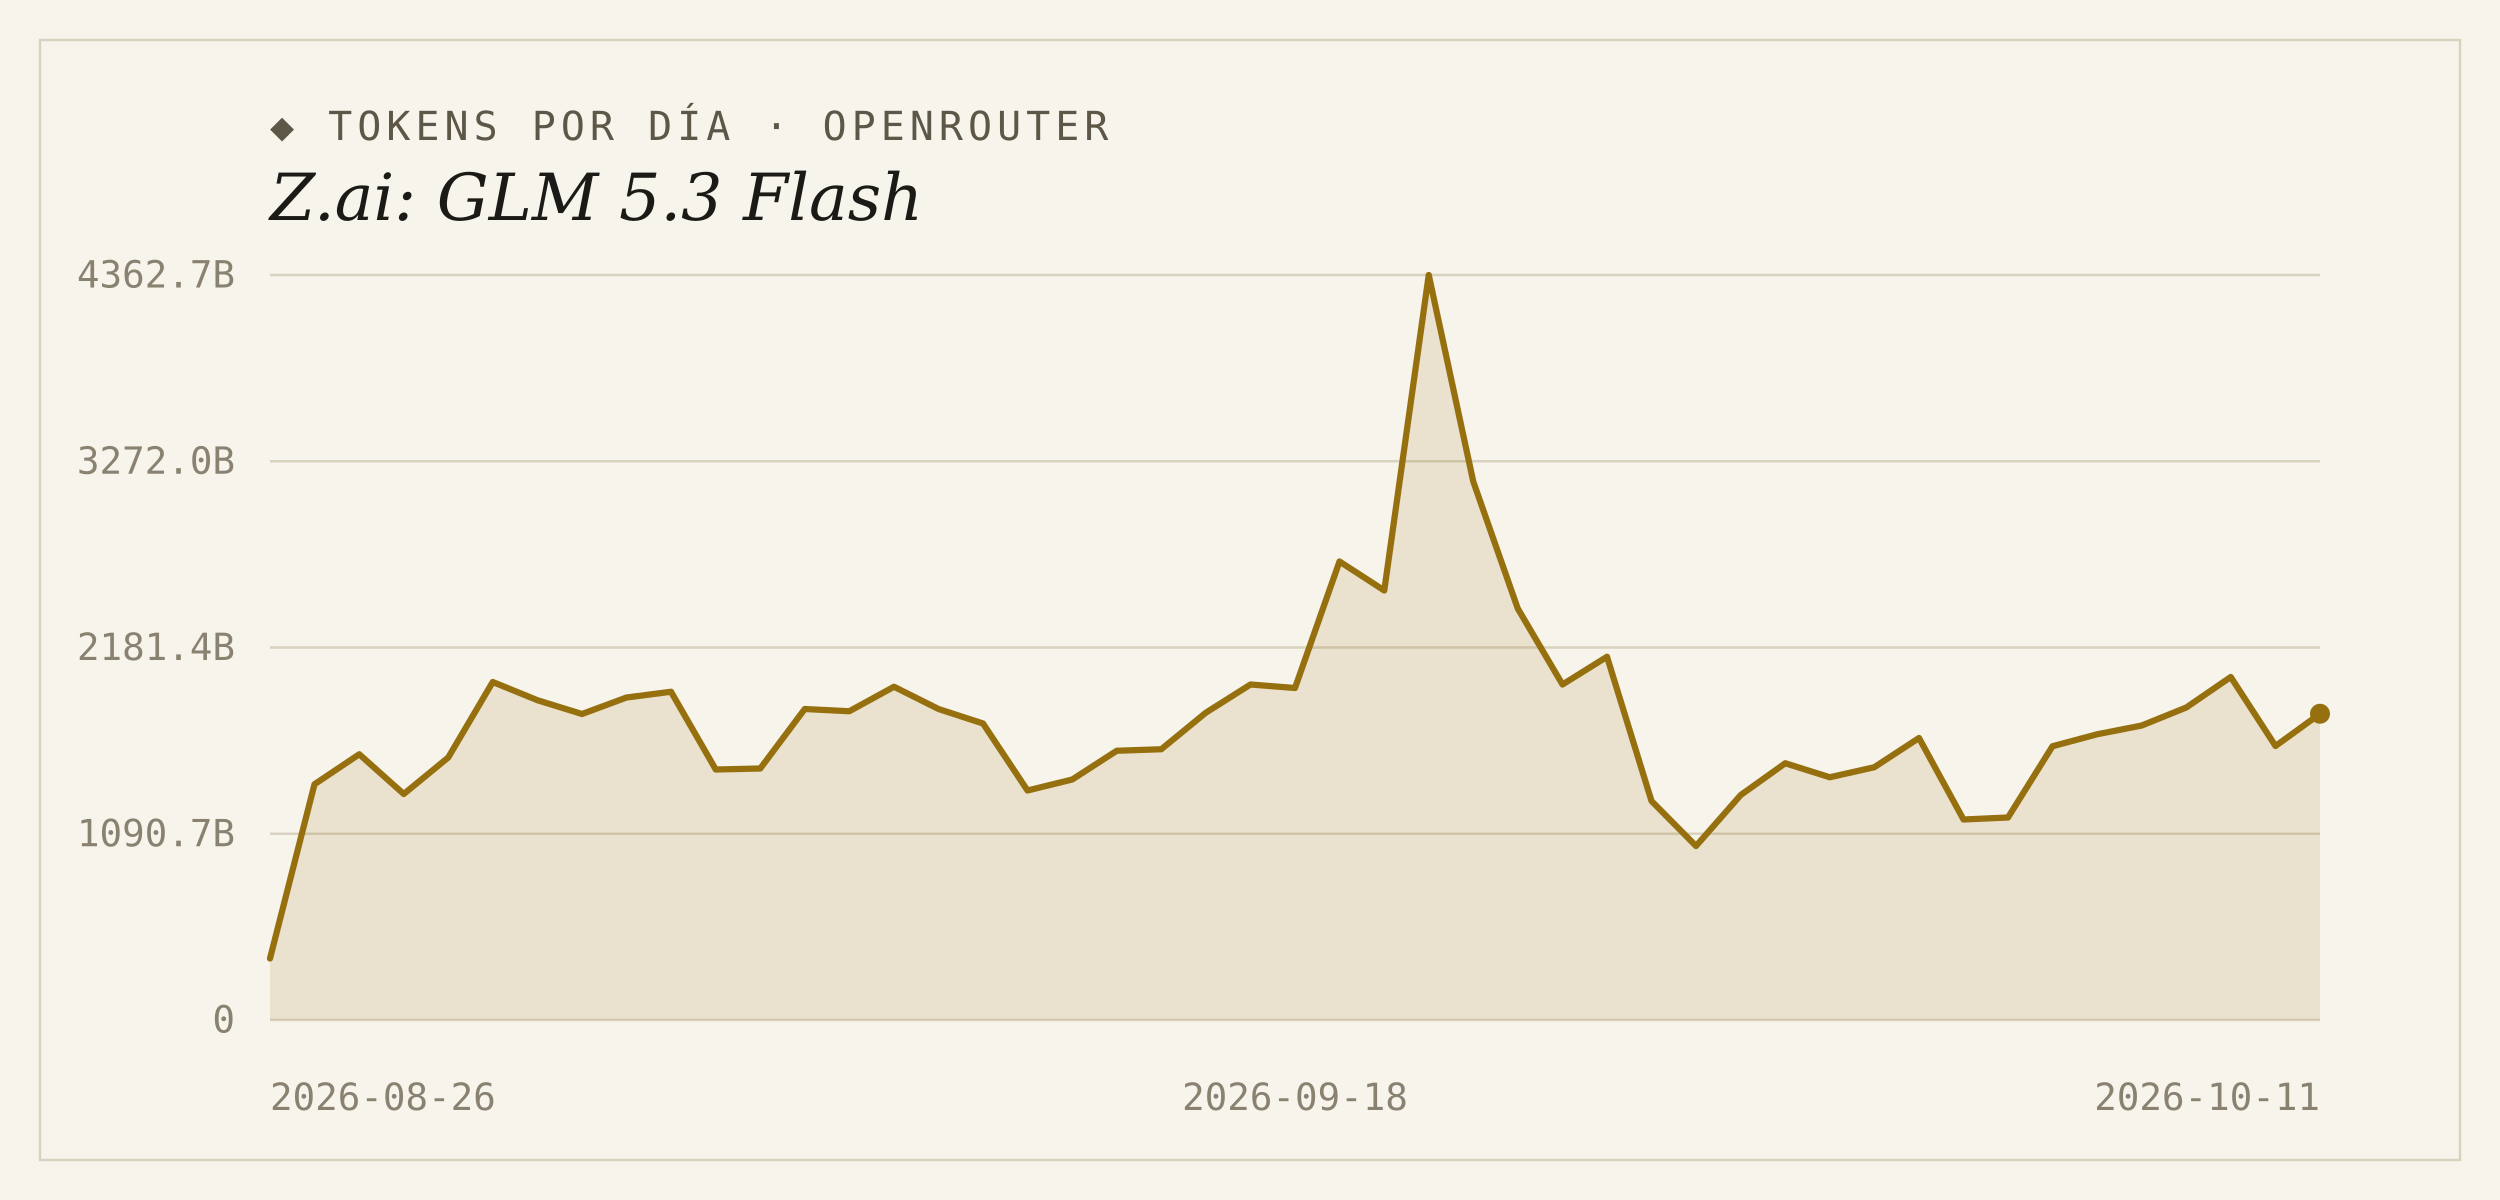
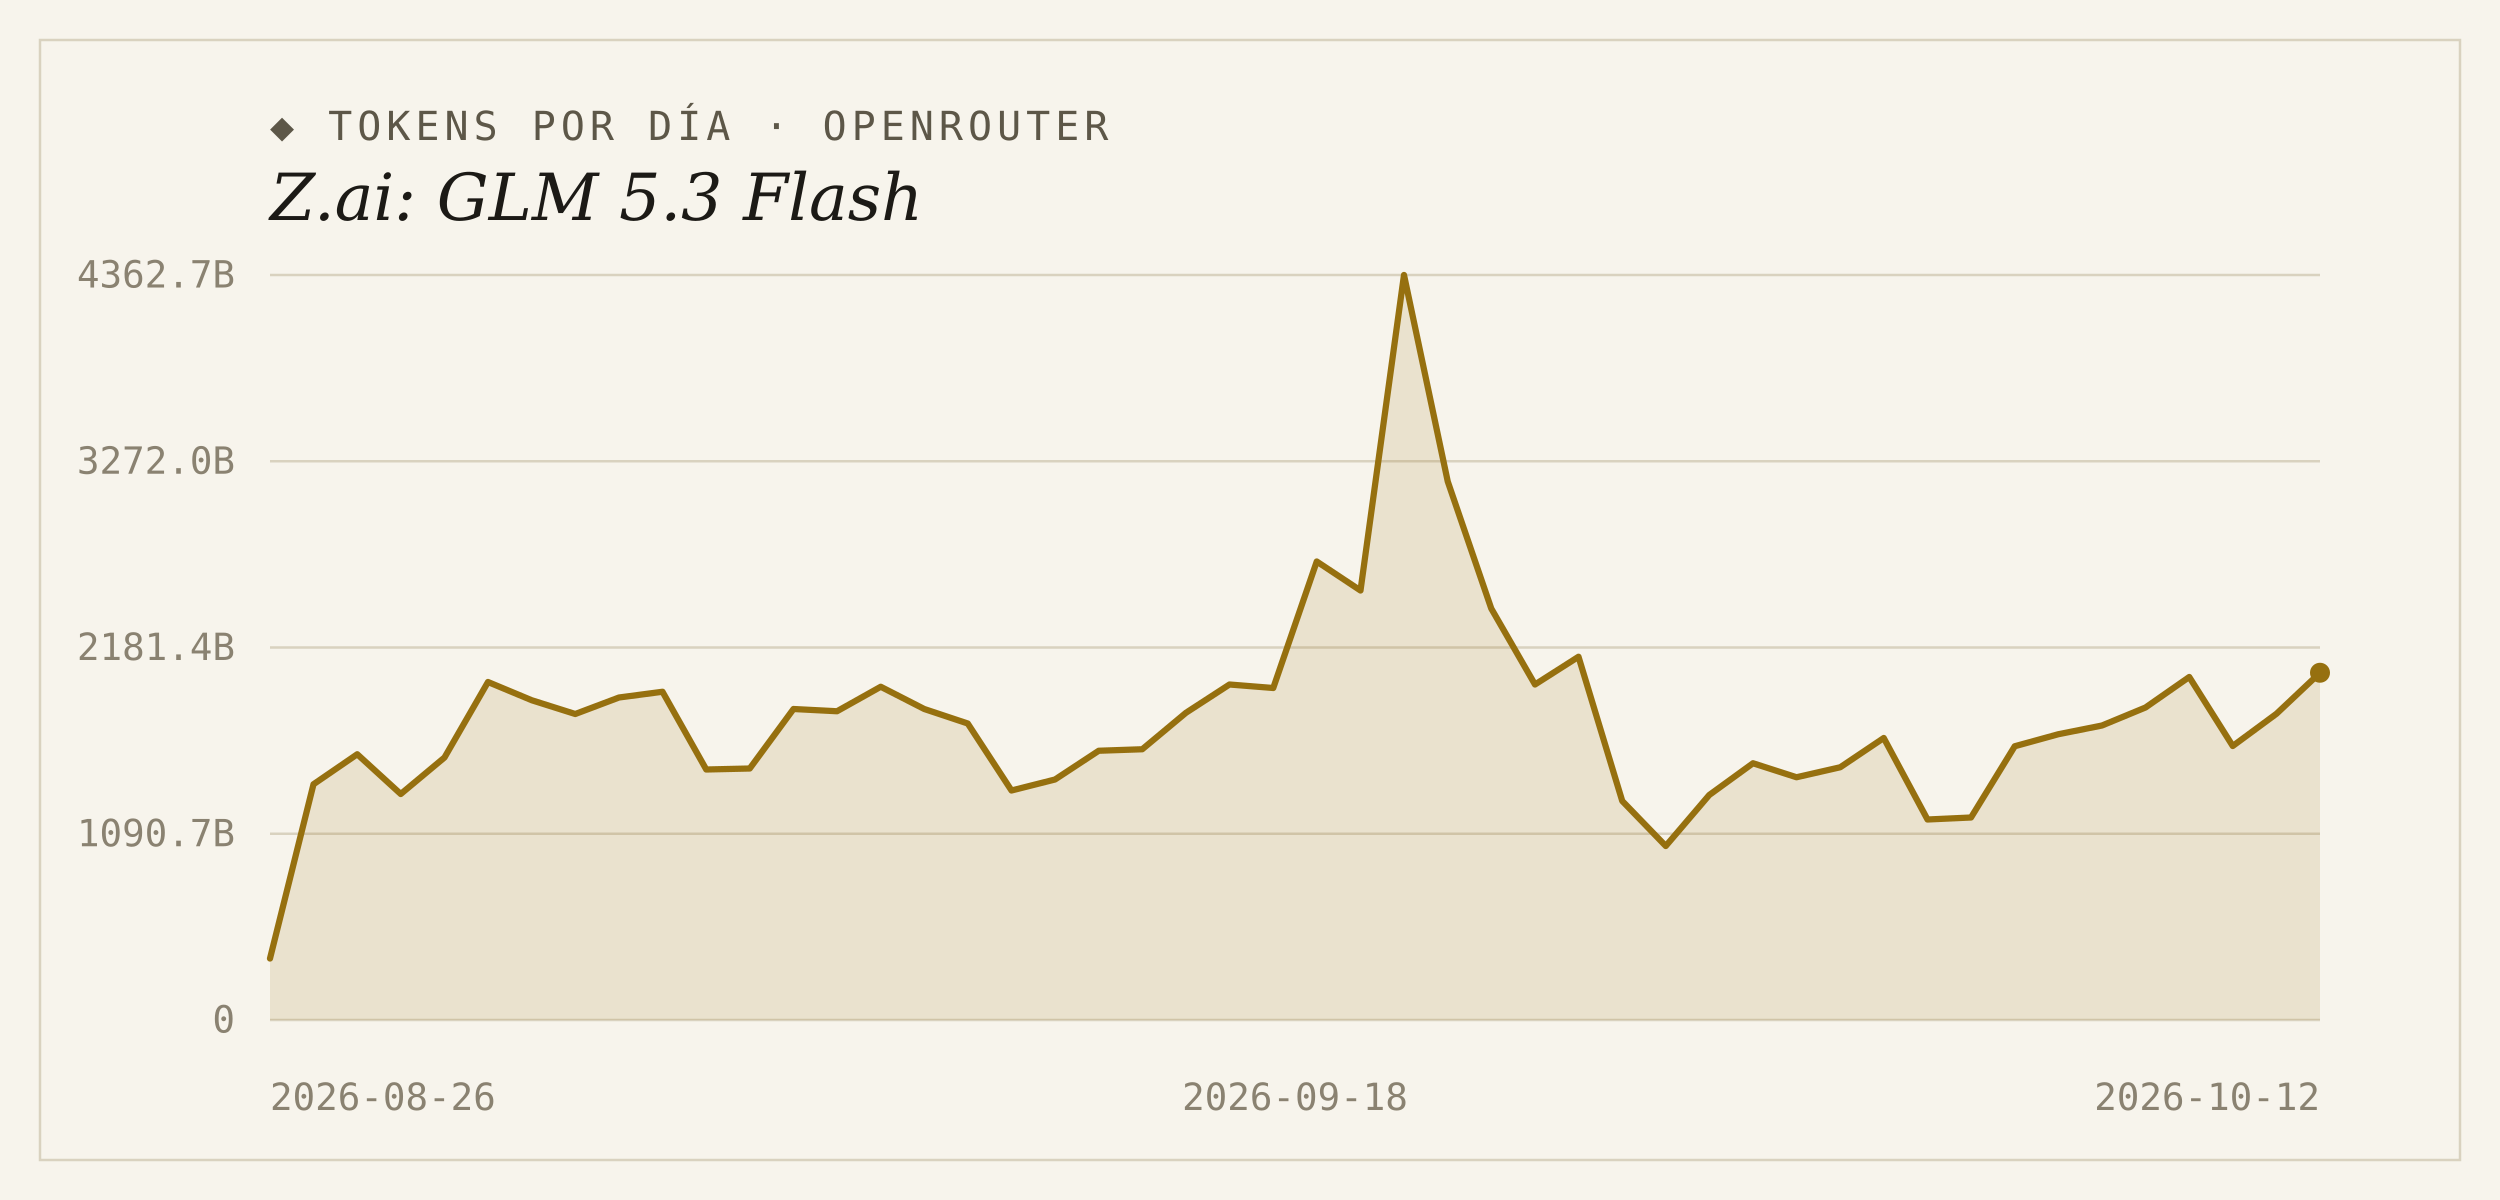
<svg xmlns="http://www.w3.org/2000/svg" width="1000" height="480" viewBox="0 0 1000 480">
  <rect width="1000" height="480" fill="#f7f4ec" />
  <rect x="16" y="16" width="968" height="448" fill="none" stroke="#d9d2bf" stroke-width="1" />
  <text x="108" y="56" font-family="'DejaVu Sans Mono', Consolas, monospace" font-size="16" letter-spacing="2" fill="#5d5748">◆ TOKENS POR DÍA · OPENROUTER</text>
  <text x="108" y="88" font-family="Georgia, 'DejaVu Serif', serif" font-size="26" font-style="italic" fill="#1c1a16">Z.ai: GLM 5.3 Flash</text>
  <line x1="108" y1="408.0" x2="928" y2="408.0" stroke="#d9d2bf" stroke-width="1" />
  <text x="94" y="413" text-anchor="end" font-family="'DejaVu Sans Mono', Consolas, monospace" font-size="15" fill="#8a8271">0</text>
  <line x1="108" y1="333.5" x2="928" y2="333.5" stroke="#d9d2bf" stroke-width="1" />
  <text x="94" y="338.5" text-anchor="end" font-family="'DejaVu Sans Mono', Consolas, monospace" font-size="15" fill="#8a8271">1090.7B</text>
  <line x1="108" y1="259.0" x2="928" y2="259.0" stroke="#d9d2bf" stroke-width="1" />
  <text x="94" y="264" text-anchor="end" font-family="'DejaVu Sans Mono', Consolas, monospace" font-size="15" fill="#8a8271">2181.4B</text>
  <line x1="108" y1="184.5" x2="928" y2="184.5" stroke="#d9d2bf" stroke-width="1" />
  <text x="94" y="189.5" text-anchor="end" font-family="'DejaVu Sans Mono', Consolas, monospace" font-size="15" fill="#8a8271">3272.0B</text>
  <line x1="108" y1="110.0" x2="928" y2="110.0" stroke="#d9d2bf" stroke-width="1" />
  <text x="94" y="115" text-anchor="end" font-family="'DejaVu Sans Mono', Consolas, monospace" font-size="15" fill="#8a8271">4362.7B</text>
-   <path d="M 108,408.0 L 108.0,383.4 L 125.8,313.7 L 143.7,301.7 L 161.5,317.6 L 179.3,303.0 L 197.1,272.8 L 215.0,280.1 L 232.8,285.6 L 250.6,279.0 L 268.4,276.7 L 286.3,307.8 L 304.1,307.4 L 321.9,283.6 L 339.7,284.5 L 357.6,274.7 L 375.4,283.6 L 393.2,289.4 L 411.0,316.2 L 428.9,311.8 L 446.7,300.3 L 464.5,299.7 L 482.3,285.1 L 500.2,273.8 L 518.0,275.2 L 535.8,224.6 L 553.7,236.2 L 571.5,110.0 L 589.3,192.6 L 607.1,243.4 L 625.0,273.8 L 642.8,262.7 L 660.6,320.4 L 678.4,338.4 L 696.3,318.0 L 714.1,305.3 L 731.9,310.9 L 749.7,306.9 L 767.6,295.2 L 785.4,327.8 L 803.2,327.0 L 821.0,298.5 L 838.9,293.7 L 856.7,290.2 L 874.5,283.0 L 892.3,270.8 L 910.2,298.4 L 928.0,285.5 L 928.0,408.0 Z" fill="#96700f" fill-opacity="0.14" />
-   <polyline points="108.0,383.4 125.8,313.7 143.7,301.7 161.5,317.6 179.3,303.0 197.1,272.8 215.0,280.1 232.8,285.6 250.6,279.0 268.4,276.7 286.3,307.8 304.1,307.4 321.9,283.6 339.7,284.5 357.6,274.7 375.4,283.6 393.2,289.4 411.0,316.2 428.9,311.8 446.7,300.3 464.5,299.7 482.3,285.1 500.2,273.8 518.0,275.2 535.8,224.6 553.7,236.2 571.5,110.0 589.3,192.6 607.1,243.4 625.0,273.8 642.8,262.7 660.6,320.4 678.4,338.4 696.3,318.0 714.1,305.3 731.9,310.9 749.7,306.9 767.6,295.2 785.4,327.8 803.2,327.0 821.0,298.5 838.9,293.7 856.7,290.2 874.5,283.0 892.3,270.8 910.2,298.4 928.0,285.5" fill="none" stroke="#96700f" stroke-width="2.5" stroke-linejoin="round" stroke-linecap="round" />
-   <circle cx="928.0" cy="285.5" r="4" fill="#96700f" />
+   <path d="M 108,408.0 L 108.0,383.4 L 125.4,313.7 L 142.9,301.7 L 160.3,317.6 L 177.8,303.0 L 195.2,272.8 L 212.7,280.1 L 230.1,285.6 L 247.6,279.0 L 265.0,276.7 L 282.5,307.8 L 299.9,307.4 L 317.4,283.6 L 334.8,284.5 L 352.3,274.7 L 369.7,283.6 L 387.1,289.4 L 404.6,316.2 L 422.0,311.8 L 439.5,300.3 L 456.9,299.7 L 474.4,285.1 L 491.8,273.8 L 509.3,275.2 L 526.7,224.6 L 544.2,236.2 L 561.6,110.0 L 579.1,192.6 L 596.5,243.4 L 614.0,273.8 L 631.4,262.7 L 648.9,320.4 L 666.3,338.4 L 683.7,318.0 L 701.2,305.3 L 718.6,310.9 L 736.1,306.9 L 753.5,295.2 L 771.0,327.8 L 788.4,327.0 L 805.9,298.5 L 823.3,293.7 L 840.8,290.2 L 858.2,283.0 L 875.7,270.8 L 893.1,298.4 L 910.6,285.5 L 928.0,269.1 L 928.0,408.0 Z" fill="#96700f" fill-opacity="0.14" />
+   <polyline points="108.0,383.4 125.4,313.7 142.9,301.7 160.3,317.6 177.8,303.0 195.2,272.8 212.7,280.1 230.1,285.6 247.6,279.0 265.0,276.7 282.5,307.8 299.9,307.4 317.4,283.6 334.8,284.5 352.3,274.7 369.7,283.6 387.1,289.4 404.6,316.2 422.0,311.8 439.5,300.3 456.9,299.7 474.4,285.1 491.8,273.8 509.3,275.2 526.7,224.6 544.2,236.2 561.6,110.0 579.1,192.6 596.5,243.4 614.0,273.8 631.4,262.7 648.9,320.4 666.3,338.4 683.7,318.0 701.2,305.3 718.6,310.9 736.1,306.9 753.5,295.2 771.0,327.8 788.4,327.0 805.9,298.5 823.3,293.7 840.8,290.2 858.2,283.0 875.7,270.8 893.1,298.4 910.6,285.5 928.0,269.1" fill="none" stroke="#96700f" stroke-width="2.5" stroke-linejoin="round" stroke-linecap="round" />
+   <circle cx="928.0" cy="269.1" r="4" fill="#96700f" />
  <text x="108" y="444" text-anchor="start" font-family="'DejaVu Sans Mono', Consolas, monospace" font-size="15" fill="#8a8271">2026-08-26</text>
  <text x="518" y="444" text-anchor="middle" font-family="'DejaVu Sans Mono', Consolas, monospace" font-size="15" fill="#8a8271">2026-09-18</text>
-   <text x="928" y="444" text-anchor="end" font-family="'DejaVu Sans Mono', Consolas, monospace" font-size="15" fill="#8a8271">2026-10-11</text>
+   <text x="928" y="444" text-anchor="end" font-family="'DejaVu Sans Mono', Consolas, monospace" font-size="15" fill="#8a8271">2026-10-12</text>
</svg>
